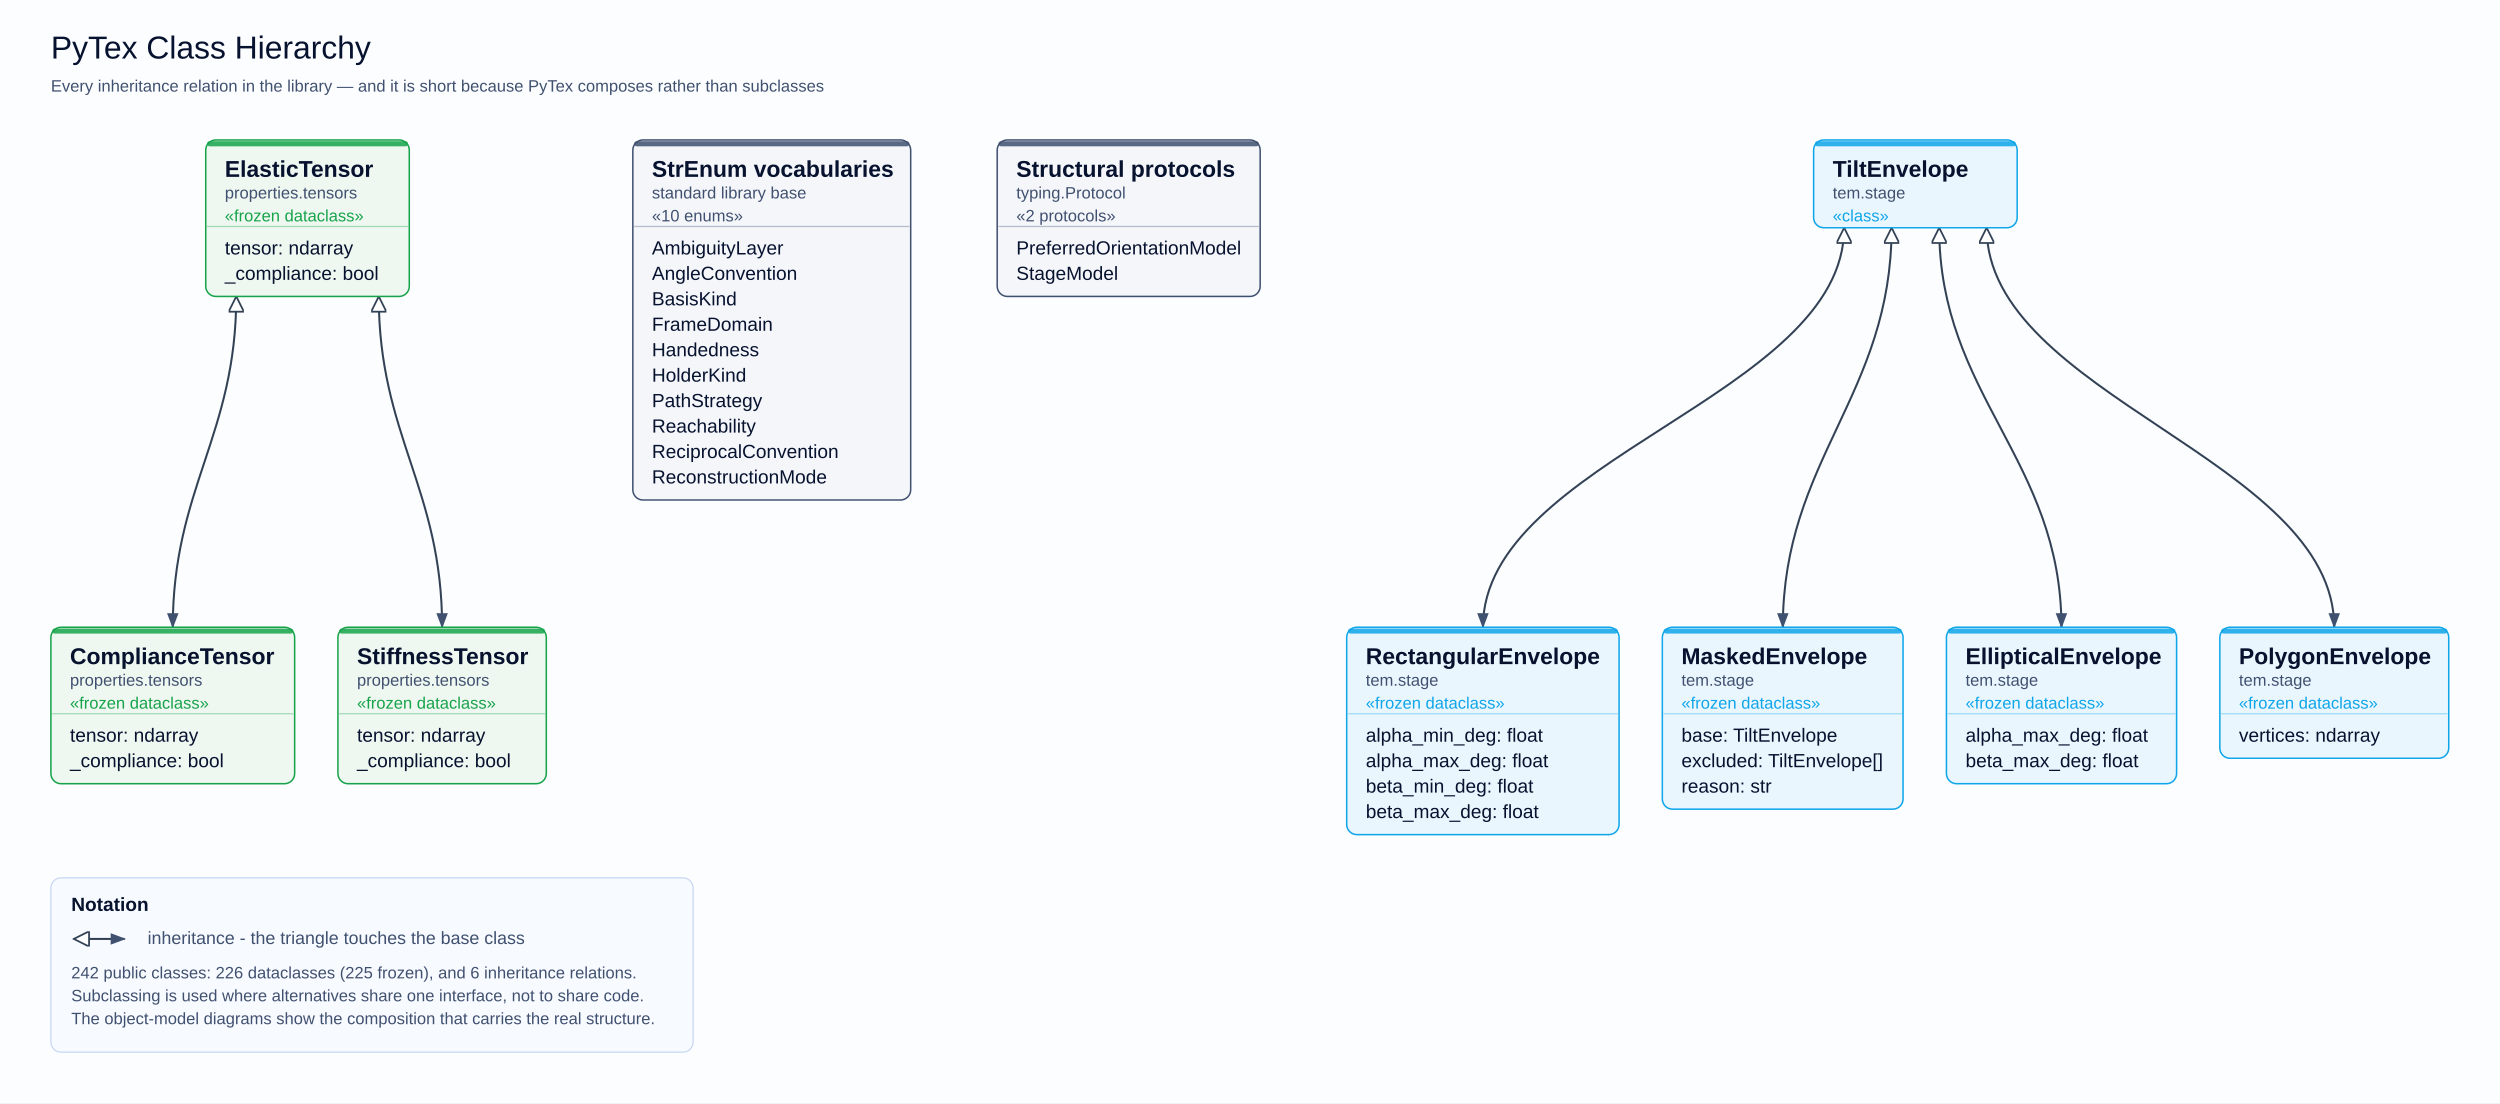
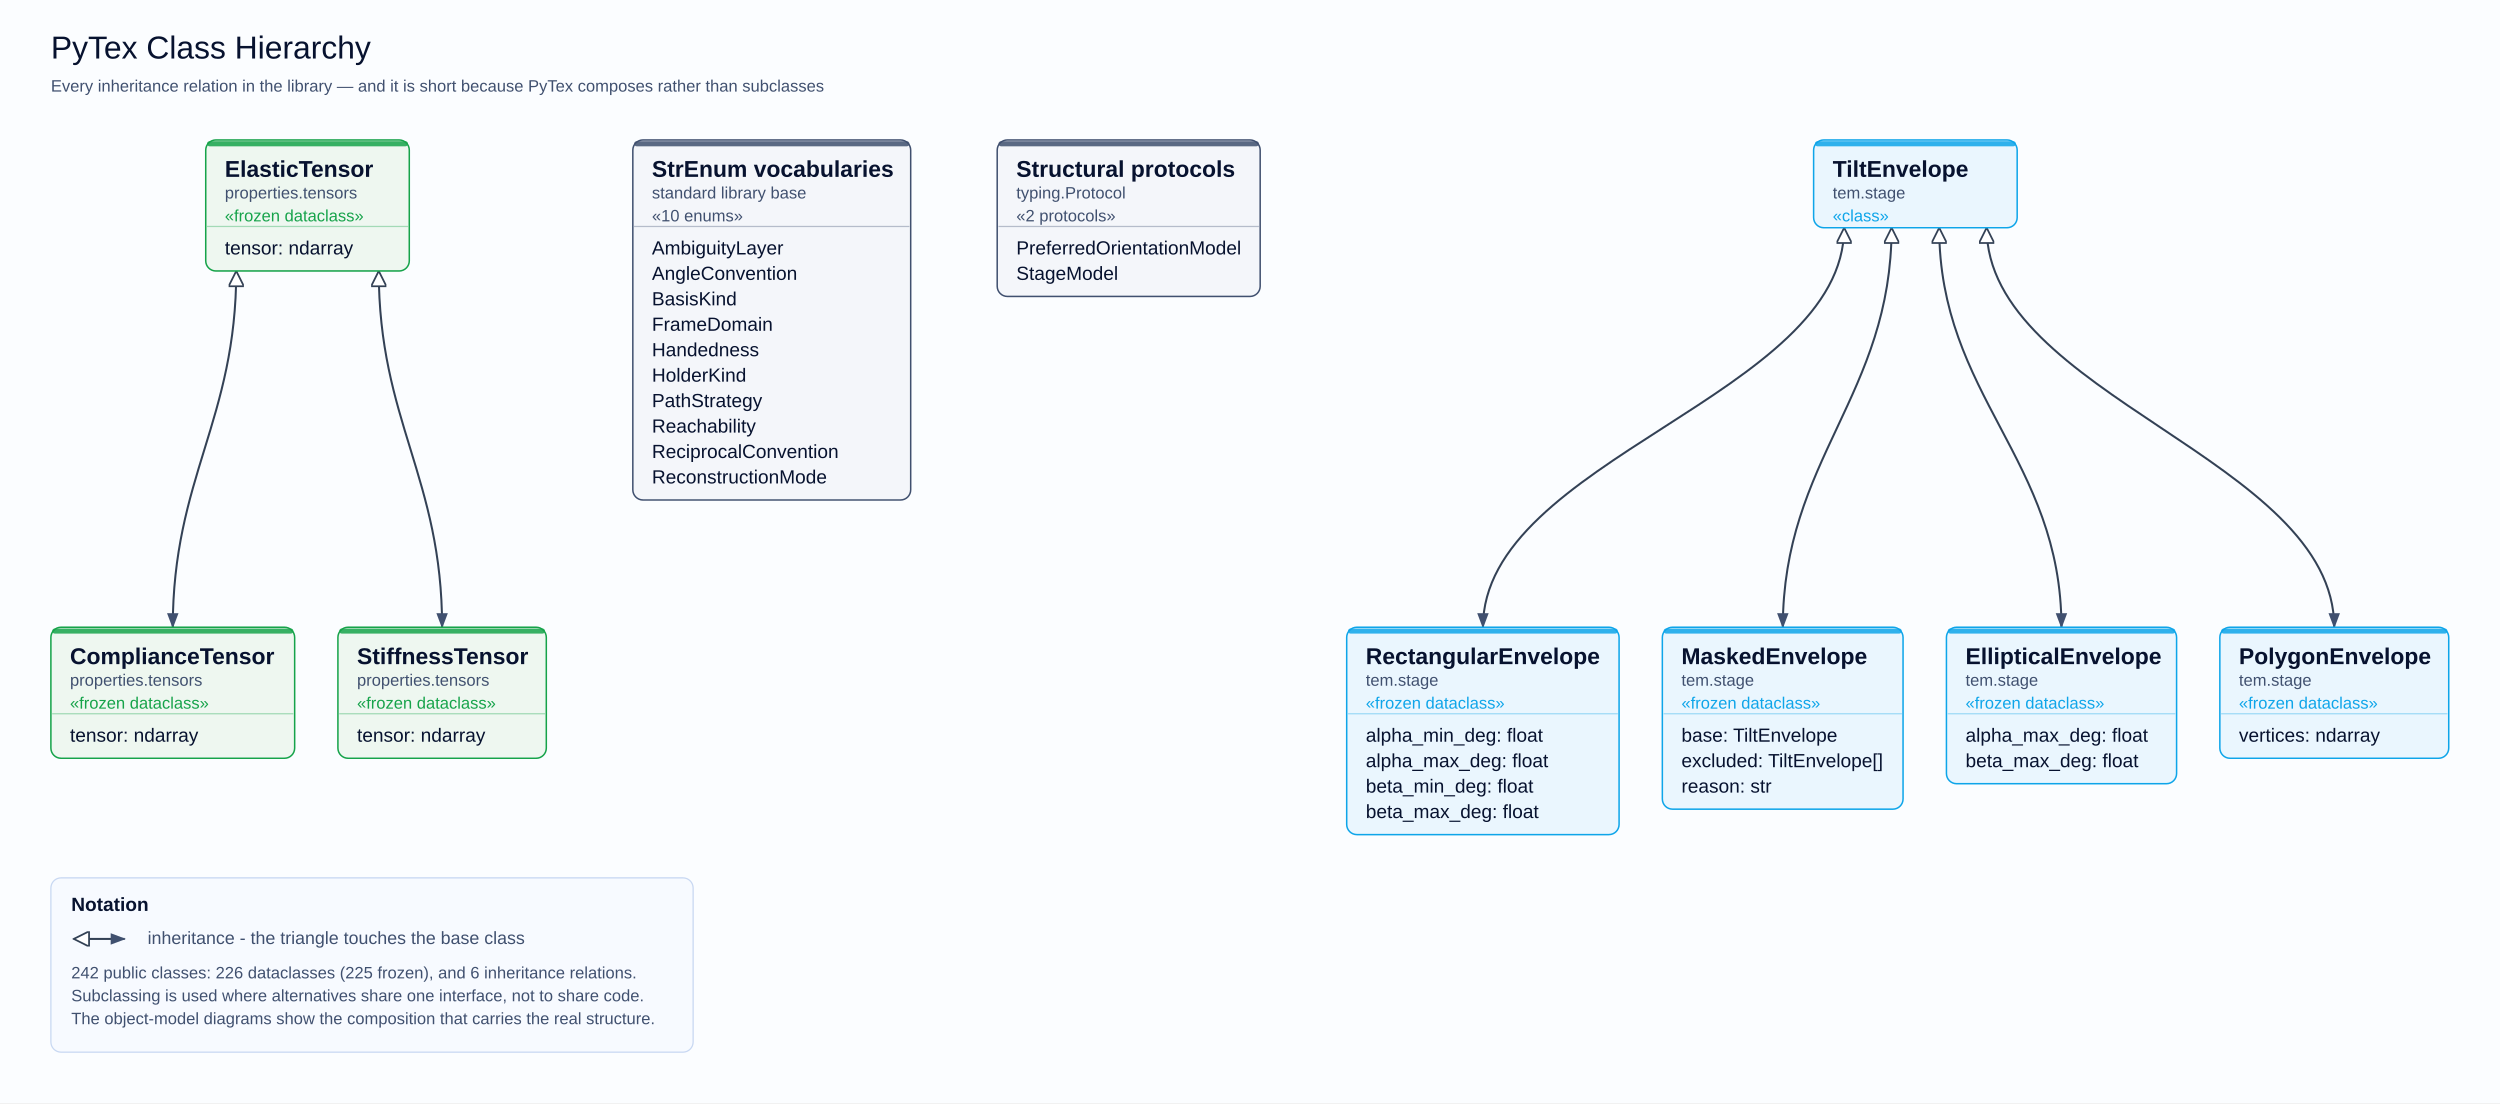
<svg xmlns="http://www.w3.org/2000/svg" width="1965" height="867" viewBox="0 0 1965 867" role="img">
  <defs>
    <marker id="cd-arrow" markerUnits="userSpaceOnUse" markerWidth="12" markerHeight="9" refX="11" refY="4.5" orient="auto">
      <path d="M0,0 L12,4.5 L0,9 z" fill="#40506f" />
    </marker>
    <marker id="cd-triangle" markerUnits="userSpaceOnUse" markerWidth="14" markerHeight="12" refX="1" refY="6" orient="auto">
      <path d="M13,0 L1,6 L13,12 z" fill="#ffffff" stroke="#334155" stroke-width="1.4" />
    </marker>
    <marker id="cd-diamond" markerUnits="userSpaceOnUse" markerWidth="15" markerHeight="10" refX="1" refY="5" orient="auto">
      <path d="M1,5 L8,1 L15,5 L8,9 z" fill="#07122f" />
    </marker>
  </defs>
  <rect width="1965" height="867" fill="#fbfdff" />
  <text x="40.0" y="46.0" font-size="25" font-family="Arial, Helvetica, sans-serif" fill="#07122f" text-anchor="start">PyTex Class Hierarchy</text>
  <text x="40.0" y="72.0" font-size="13" font-family="Arial, Helvetica, sans-serif" fill="#40506f" text-anchor="start">Every inheritance relation in the library — and it is short because PyTex composes rather than subclasses</text>
-   <path d="M185.7,233.0 C185.7,342.2 135.8,383.8 135.8,493.0" fill="none" stroke="#334155" stroke-width="1.6" marker-end="url(#cd-arrow)" marker-start="url(#cd-triangle)" />
-   <path d="M297.7,233.0 C297.7,342.2 347.5,383.8 347.5,493.0" fill="none" stroke="#334155" stroke-width="1.6" marker-end="url(#cd-arrow)" marker-start="url(#cd-triangle)" />
+   <path d="M185.7,213.0 C185.7,330.6 135.8,375.4 135.8,493.0" fill="none" stroke="#334155" stroke-width="1.6" marker-end="url(#cd-arrow)" marker-start="url(#cd-triangle)" />
+   <path d="M297.7,213.0 C297.7,330.6 347.5,375.4 347.5,493.0" fill="none" stroke="#334155" stroke-width="1.6" marker-end="url(#cd-arrow)" marker-start="url(#cd-triangle)" />
  <path d="M1524.2,179.0 C1524.2,310.9 1620.3,361.1 1620.3,493.0" fill="none" stroke="#334155" stroke-width="1.6" marker-end="url(#cd-arrow)" marker-start="url(#cd-triangle)" />
  <path d="M1486.8,179.0 C1486.8,310.9 1401.3,361.1 1401.3,493.0" fill="none" stroke="#334155" stroke-width="1.6" marker-end="url(#cd-arrow)" marker-start="url(#cd-triangle)" />
  <path d="M1561.5,179.0 C1561.5,310.9 1834.7,361.1 1834.7,493.0" fill="none" stroke="#334155" stroke-width="1.6" marker-end="url(#cd-arrow)" marker-start="url(#cd-triangle)" />
  <path d="M1449.5,179.0 C1449.5,310.9 1165.6,361.1 1165.6,493.0" fill="none" stroke="#334155" stroke-width="1.6" marker-end="url(#cd-arrow)" marker-start="url(#cd-triangle)" />
-   <rect x="40.0" y="493.0" width="191.6" height="123.0" rx="8" fill="#eef7f0" stroke="#16a34a" stroke-width="1.2" />
+   <rect x="40.0" y="493.0" width="191.6" height="103.0" rx="8" fill="#eef7f0" stroke="#16a34a" stroke-width="1.2" />
  <rect x="41.0" y="494.0" width="189.6" height="4" rx="2" fill="#16a34a" opacity="0.85" />
  <text x="55.0" y="522.0" font-size="18" font-family="Arial, Helvetica, sans-serif" fill="#07122f" text-anchor="start" font-weight="bold">ComplianceTensor</text>
  <text x="55.0" y="539.0" font-size="13" font-family="Arial, Helvetica, sans-serif" fill="#40506f" text-anchor="start">properties.tensors</text>
  <text x="55.0" y="557.0" font-size="13" font-family="Arial, Helvetica, sans-serif" fill="#16a34a" text-anchor="start">«frozen dataclass»</text>
  <line x1="41.0" y1="561.0" x2="230.6" y2="561.0" stroke="#16a34a" stroke-width="1" opacity="0.35" />
  <text x="55.0" y="583.0" font-size="15" font-family="Arial, Helvetica, sans-serif" fill="#07122f" text-anchor="start">tensor: ndarray</text>
-   <text x="55.0" y="603.0" font-size="15" font-family="Arial, Helvetica, sans-serif" fill="#07122f" text-anchor="start">_compliance: bool</text>
-   <rect x="161.7" y="110.0" width="160.0" height="123.0" rx="8" fill="#eef7f0" stroke="#16a34a" stroke-width="1.2" />
+   <rect x="161.7" y="110.0" width="160.0" height="103.0" rx="8" fill="#eef7f0" stroke="#16a34a" stroke-width="1.2" />
  <rect x="162.7" y="111.0" width="158.0" height="4" rx="2" fill="#16a34a" opacity="0.85" />
  <text x="176.7" y="139.0" font-size="18" font-family="Arial, Helvetica, sans-serif" fill="#07122f" text-anchor="start" font-weight="bold">ElasticTensor</text>
  <text x="176.7" y="156.0" font-size="13" font-family="Arial, Helvetica, sans-serif" fill="#40506f" text-anchor="start">properties.tensors</text>
  <text x="176.7" y="174.0" font-size="13" font-family="Arial, Helvetica, sans-serif" fill="#16a34a" text-anchor="start">«frozen dataclass»</text>
  <line x1="162.7" y1="178.0" x2="320.7" y2="178.0" stroke="#16a34a" stroke-width="1" opacity="0.35" />
  <text x="176.7" y="200.0" font-size="15" font-family="Arial, Helvetica, sans-serif" fill="#07122f" text-anchor="start">tensor: ndarray</text>
-   <text x="176.7" y="220.0" font-size="15" font-family="Arial, Helvetica, sans-serif" fill="#07122f" text-anchor="start">_compliance: bool</text>
-   <rect x="265.6" y="493.0" width="163.8" height="123.0" rx="8" fill="#eef7f0" stroke="#16a34a" stroke-width="1.2" />
+   <rect x="265.6" y="493.0" width="163.8" height="103.0" rx="8" fill="#eef7f0" stroke="#16a34a" stroke-width="1.2" />
  <rect x="266.6" y="494.0" width="161.8" height="4" rx="2" fill="#16a34a" opacity="0.85" />
  <text x="280.6" y="522.0" font-size="18" font-family="Arial, Helvetica, sans-serif" fill="#07122f" text-anchor="start" font-weight="bold">StiffnessTensor</text>
  <text x="280.6" y="539.0" font-size="13" font-family="Arial, Helvetica, sans-serif" fill="#40506f" text-anchor="start">properties.tensors</text>
  <text x="280.6" y="557.0" font-size="13" font-family="Arial, Helvetica, sans-serif" fill="#16a34a" text-anchor="start">«frozen dataclass»</text>
  <line x1="266.6" y1="561.0" x2="428.4" y2="561.0" stroke="#16a34a" stroke-width="1" opacity="0.35" />
  <text x="280.6" y="583.0" font-size="15" font-family="Arial, Helvetica, sans-serif" fill="#07122f" text-anchor="start">tensor: ndarray</text>
-   <text x="280.6" y="603.0" font-size="15" font-family="Arial, Helvetica, sans-serif" fill="#07122f" text-anchor="start">_compliance: bool</text>
  <rect x="1529.9" y="493.0" width="180.9" height="123.0" rx="8" fill="#eaf6fe" stroke="#0ea5e9" stroke-width="1.2" />
  <rect x="1530.9" y="494.0" width="178.9" height="4" rx="2" fill="#0ea5e9" opacity="0.85" />
  <text x="1544.9" y="522.0" font-size="18" font-family="Arial, Helvetica, sans-serif" fill="#07122f" text-anchor="start" font-weight="bold">EllipticalEnvelope</text>
  <text x="1544.9" y="539.0" font-size="13" font-family="Arial, Helvetica, sans-serif" fill="#40506f" text-anchor="start">tem.stage</text>
  <text x="1544.9" y="557.0" font-size="13" font-family="Arial, Helvetica, sans-serif" fill="#0ea5e9" text-anchor="start">«frozen dataclass»</text>
  <line x1="1530.9" y1="561.0" x2="1709.8" y2="561.0" stroke="#0ea5e9" stroke-width="1" opacity="0.35" />
  <text x="1544.9" y="583.0" font-size="15" font-family="Arial, Helvetica, sans-serif" fill="#07122f" text-anchor="start">alpha_max_deg: float</text>
  <text x="1544.9" y="603.0" font-size="15" font-family="Arial, Helvetica, sans-serif" fill="#07122f" text-anchor="start">beta_max_deg: float</text>
  <rect x="1306.6" y="493.0" width="189.2" height="143.0" rx="8" fill="#eaf6fe" stroke="#0ea5e9" stroke-width="1.2" />
  <rect x="1307.6" y="494.0" width="187.2" height="4" rx="2" fill="#0ea5e9" opacity="0.85" />
  <text x="1321.6" y="522.0" font-size="18" font-family="Arial, Helvetica, sans-serif" fill="#07122f" text-anchor="start" font-weight="bold">MaskedEnvelope</text>
  <text x="1321.6" y="539.0" font-size="13" font-family="Arial, Helvetica, sans-serif" fill="#40506f" text-anchor="start">tem.stage</text>
  <text x="1321.6" y="557.0" font-size="13" font-family="Arial, Helvetica, sans-serif" fill="#0ea5e9" text-anchor="start">«frozen dataclass»</text>
  <line x1="1307.6" y1="561.0" x2="1494.9" y2="561.0" stroke="#0ea5e9" stroke-width="1" opacity="0.35" />
  <text x="1321.6" y="583.0" font-size="15" font-family="Arial, Helvetica, sans-serif" fill="#07122f" text-anchor="start">base: TiltEnvelope</text>
  <text x="1321.6" y="603.0" font-size="15" font-family="Arial, Helvetica, sans-serif" fill="#07122f" text-anchor="start">excluded: TiltEnvelope[]</text>
  <text x="1321.6" y="623.0" font-size="15" font-family="Arial, Helvetica, sans-serif" fill="#07122f" text-anchor="start">reason: str</text>
  <rect x="1744.8" y="493.0" width="179.9" height="103.0" rx="8" fill="#eaf6fe" stroke="#0ea5e9" stroke-width="1.2" />
  <rect x="1745.8" y="494.0" width="177.9" height="4" rx="2" fill="#0ea5e9" opacity="0.85" />
  <text x="1759.8" y="522.0" font-size="18" font-family="Arial, Helvetica, sans-serif" fill="#07122f" text-anchor="start" font-weight="bold">PolygonEnvelope</text>
  <text x="1759.8" y="539.0" font-size="13" font-family="Arial, Helvetica, sans-serif" fill="#40506f" text-anchor="start">tem.stage</text>
  <text x="1759.8" y="557.0" font-size="13" font-family="Arial, Helvetica, sans-serif" fill="#0ea5e9" text-anchor="start">«frozen dataclass»</text>
  <line x1="1745.8" y1="561.0" x2="1923.7" y2="561.0" stroke="#0ea5e9" stroke-width="1" opacity="0.35" />
  <text x="1759.8" y="583.0" font-size="15" font-family="Arial, Helvetica, sans-serif" fill="#07122f" text-anchor="start">vertices: ndarray</text>
  <rect x="1058.5" y="493.0" width="214.1" height="163.0" rx="8" fill="#eaf6fe" stroke="#0ea5e9" stroke-width="1.2" />
  <rect x="1059.5" y="494.0" width="212.1" height="4" rx="2" fill="#0ea5e9" opacity="0.85" />
  <text x="1073.5" y="522.0" font-size="18" font-family="Arial, Helvetica, sans-serif" fill="#07122f" text-anchor="start" font-weight="bold">RectangularEnvelope</text>
  <text x="1073.5" y="539.0" font-size="13" font-family="Arial, Helvetica, sans-serif" fill="#40506f" text-anchor="start">tem.stage</text>
  <text x="1073.5" y="557.0" font-size="13" font-family="Arial, Helvetica, sans-serif" fill="#0ea5e9" text-anchor="start">«frozen dataclass»</text>
  <line x1="1059.5" y1="561.0" x2="1271.6" y2="561.0" stroke="#0ea5e9" stroke-width="1" opacity="0.35" />
  <text x="1073.5" y="583.0" font-size="15" font-family="Arial, Helvetica, sans-serif" fill="#07122f" text-anchor="start">alpha_min_deg: float</text>
  <text x="1073.5" y="603.0" font-size="15" font-family="Arial, Helvetica, sans-serif" fill="#07122f" text-anchor="start">alpha_max_deg: float</text>
  <text x="1073.5" y="623.0" font-size="15" font-family="Arial, Helvetica, sans-serif" fill="#07122f" text-anchor="start">beta_min_deg: float</text>
  <text x="1073.5" y="643.0" font-size="15" font-family="Arial, Helvetica, sans-serif" fill="#07122f" text-anchor="start">beta_max_deg: float</text>
  <rect x="1425.5" y="110.0" width="160.0" height="69.0" rx="8" fill="#eaf6fe" stroke="#0ea5e9" stroke-width="1.2" />
  <rect x="1426.5" y="111.0" width="158.0" height="4" rx="2" fill="#0ea5e9" opacity="0.85" />
  <text x="1440.5" y="139.0" font-size="18" font-family="Arial, Helvetica, sans-serif" fill="#07122f" text-anchor="start" font-weight="bold">TiltEnvelope</text>
  <text x="1440.5" y="156.0" font-size="13" font-family="Arial, Helvetica, sans-serif" fill="#40506f" text-anchor="start">tem.stage</text>
  <text x="1440.5" y="174.0" font-size="13" font-family="Arial, Helvetica, sans-serif" fill="#0ea5e9" text-anchor="start">«class»</text>
  <rect x="497.4" y="110.0" width="218.4" height="283.0" rx="8" fill="#f4f6fa" stroke="#40506f" stroke-width="1.2" />
  <rect x="498.4" y="111.0" width="216.4" height="4" rx="2" fill="#40506f" opacity="0.85" />
  <text x="512.4" y="139.0" font-size="18" font-family="Arial, Helvetica, sans-serif" fill="#07122f" text-anchor="start" font-weight="bold">StrEnum vocabularies</text>
  <text x="512.4" y="156.0" font-size="13" font-family="Arial, Helvetica, sans-serif" fill="#40506f" text-anchor="start">standard library base</text>
  <text x="512.4" y="174.0" font-size="13" font-family="Arial, Helvetica, sans-serif" fill="#40506f" text-anchor="start">«10 enums»</text>
  <line x1="498.4" y1="178.0" x2="714.8" y2="178.0" stroke="#40506f" stroke-width="1" opacity="0.35" />
  <text x="512.4" y="200.0" font-size="15" font-family="Arial, Helvetica, sans-serif" fill="#07122f" text-anchor="start">AmbiguityLayer</text>
  <text x="512.4" y="220.0" font-size="15" font-family="Arial, Helvetica, sans-serif" fill="#07122f" text-anchor="start">AngleConvention</text>
  <text x="512.4" y="240.0" font-size="15" font-family="Arial, Helvetica, sans-serif" fill="#07122f" text-anchor="start">BasisKind</text>
  <text x="512.4" y="260.0" font-size="15" font-family="Arial, Helvetica, sans-serif" fill="#07122f" text-anchor="start">FrameDomain</text>
  <text x="512.4" y="280.0" font-size="15" font-family="Arial, Helvetica, sans-serif" fill="#07122f" text-anchor="start">Handedness</text>
  <text x="512.4" y="300.0" font-size="15" font-family="Arial, Helvetica, sans-serif" fill="#07122f" text-anchor="start">HolderKind</text>
  <text x="512.4" y="320.0" font-size="15" font-family="Arial, Helvetica, sans-serif" fill="#07122f" text-anchor="start">PathStrategy</text>
  <text x="512.4" y="340.0" font-size="15" font-family="Arial, Helvetica, sans-serif" fill="#07122f" text-anchor="start">Reachability</text>
  <text x="512.4" y="360.0" font-size="15" font-family="Arial, Helvetica, sans-serif" fill="#07122f" text-anchor="start">ReciprocalConvention</text>
  <text x="512.4" y="380.0" font-size="15" font-family="Arial, Helvetica, sans-serif" fill="#07122f" text-anchor="start">ReconstructionMode</text>
  <rect x="783.8" y="110.0" width="206.7" height="123.0" rx="8" fill="#f4f6fa" stroke="#40506f" stroke-width="1.2" />
  <rect x="784.8" y="111.0" width="204.7" height="4" rx="2" fill="#40506f" opacity="0.85" />
  <text x="798.8" y="139.0" font-size="18" font-family="Arial, Helvetica, sans-serif" fill="#07122f" text-anchor="start" font-weight="bold">Structural protocols</text>
  <text x="798.8" y="156.0" font-size="13" font-family="Arial, Helvetica, sans-serif" fill="#40506f" text-anchor="start">typing.Protocol</text>
  <text x="798.8" y="174.0" font-size="13" font-family="Arial, Helvetica, sans-serif" fill="#40506f" text-anchor="start">«2 protocols»</text>
  <line x1="784.8" y1="178.0" x2="989.5" y2="178.0" stroke="#40506f" stroke-width="1" opacity="0.35" />
  <text x="798.8" y="200.0" font-size="15" font-family="Arial, Helvetica, sans-serif" fill="#07122f" text-anchor="start">PreferredOrientationModel</text>
  <text x="798.8" y="220.0" font-size="15" font-family="Arial, Helvetica, sans-serif" fill="#07122f" text-anchor="start">StageModel</text>
  <rect x="40.0" y="690.0" width="504.8" height="137.0" rx="8" fill="#f7faff" stroke="#c8d8f2" stroke-width="1.0" />
  <text x="56.0" y="716.0" font-size="15" font-family="Arial, Helvetica, sans-serif" fill="#07122f" text-anchor="start" font-weight="bold">Notation</text>
  <line x1="58.0" y1="738.0" x2="98.0" y2="738.0" stroke="#334155" stroke-width="1.6" marker-end="url(#cd-arrow)" marker-start="url(#cd-triangle)" />
  <text x="116.0" y="742.0" font-size="14" font-family="Arial, Helvetica, sans-serif" fill="#40506f" text-anchor="start">inheritance - the triangle touches the base class</text>
  <text x="56.0" y="769.0" font-size="13" font-family="Arial, Helvetica, sans-serif" fill="#40506f" text-anchor="start">242 public classes: 226 dataclasses (225 frozen), and 6 inheritance relations.</text>
  <text x="56.0" y="787.0" font-size="13" font-family="Arial, Helvetica, sans-serif" fill="#40506f" text-anchor="start">Subclassing is used where alternatives share one interface, not to share code.</text>
  <text x="56.0" y="805.0" font-size="13" font-family="Arial, Helvetica, sans-serif" fill="#40506f" text-anchor="start">The object-model diagrams show the composition that carries the real structure.</text>
</svg>
